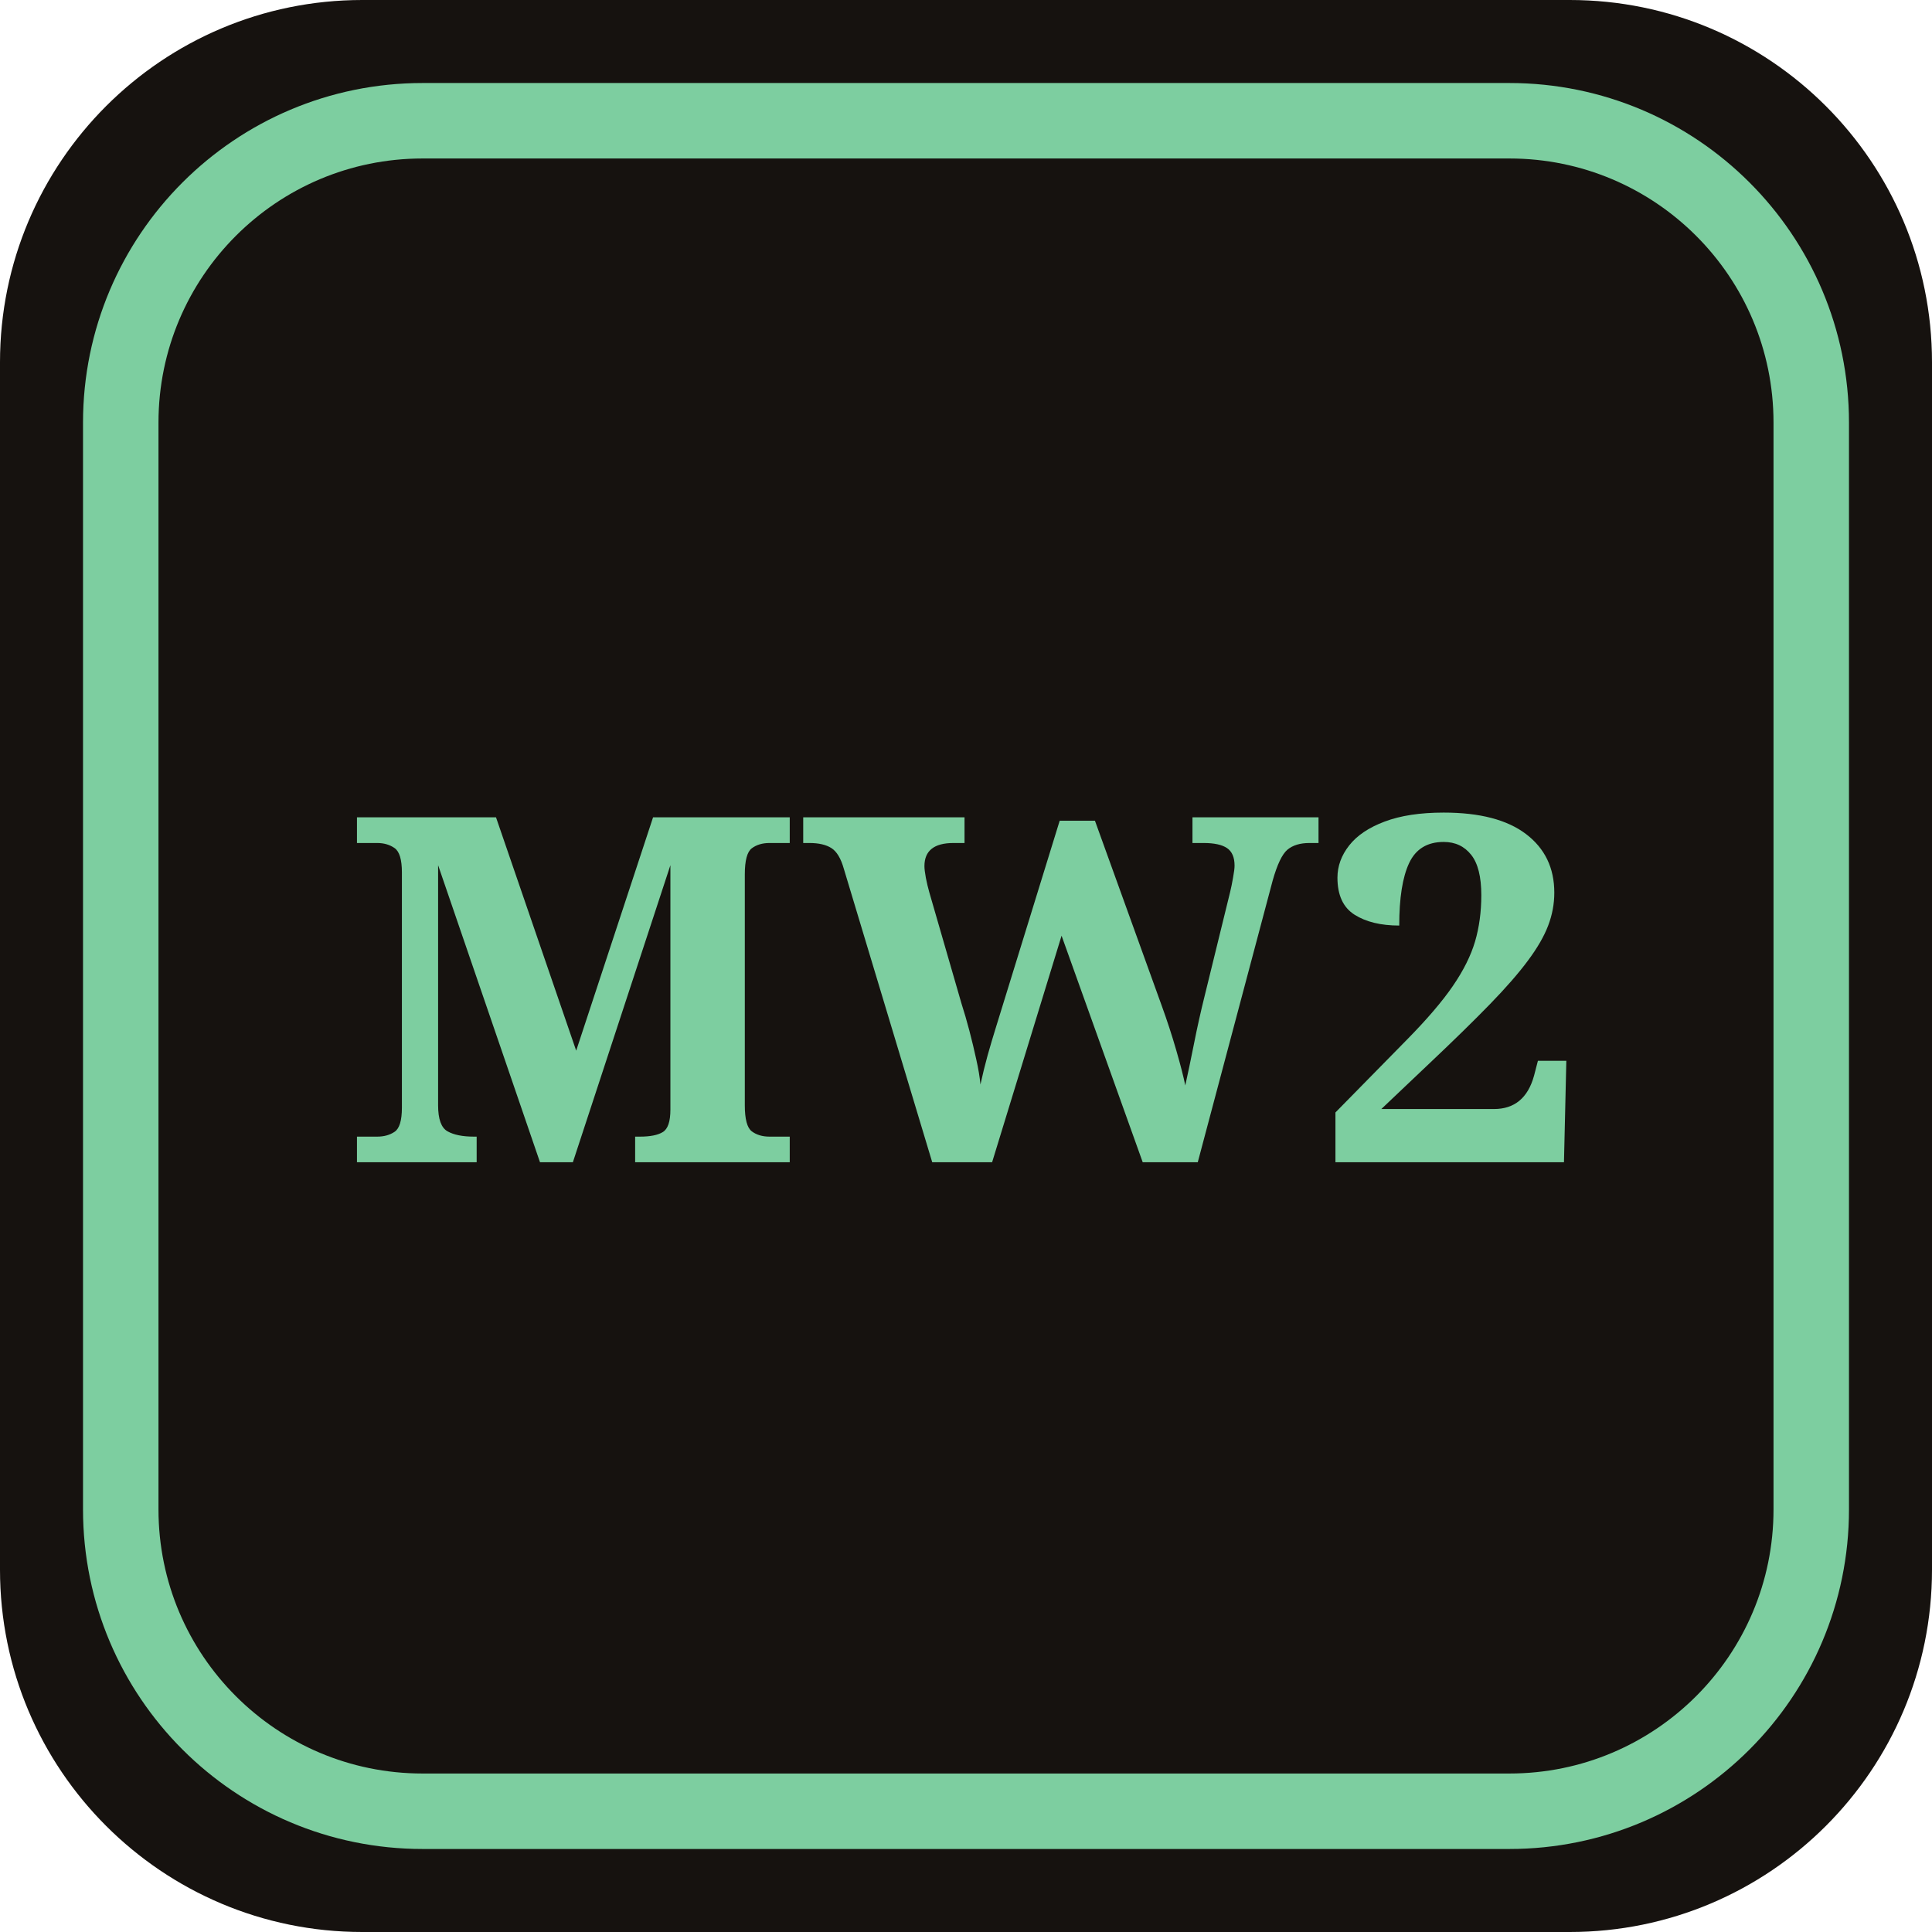
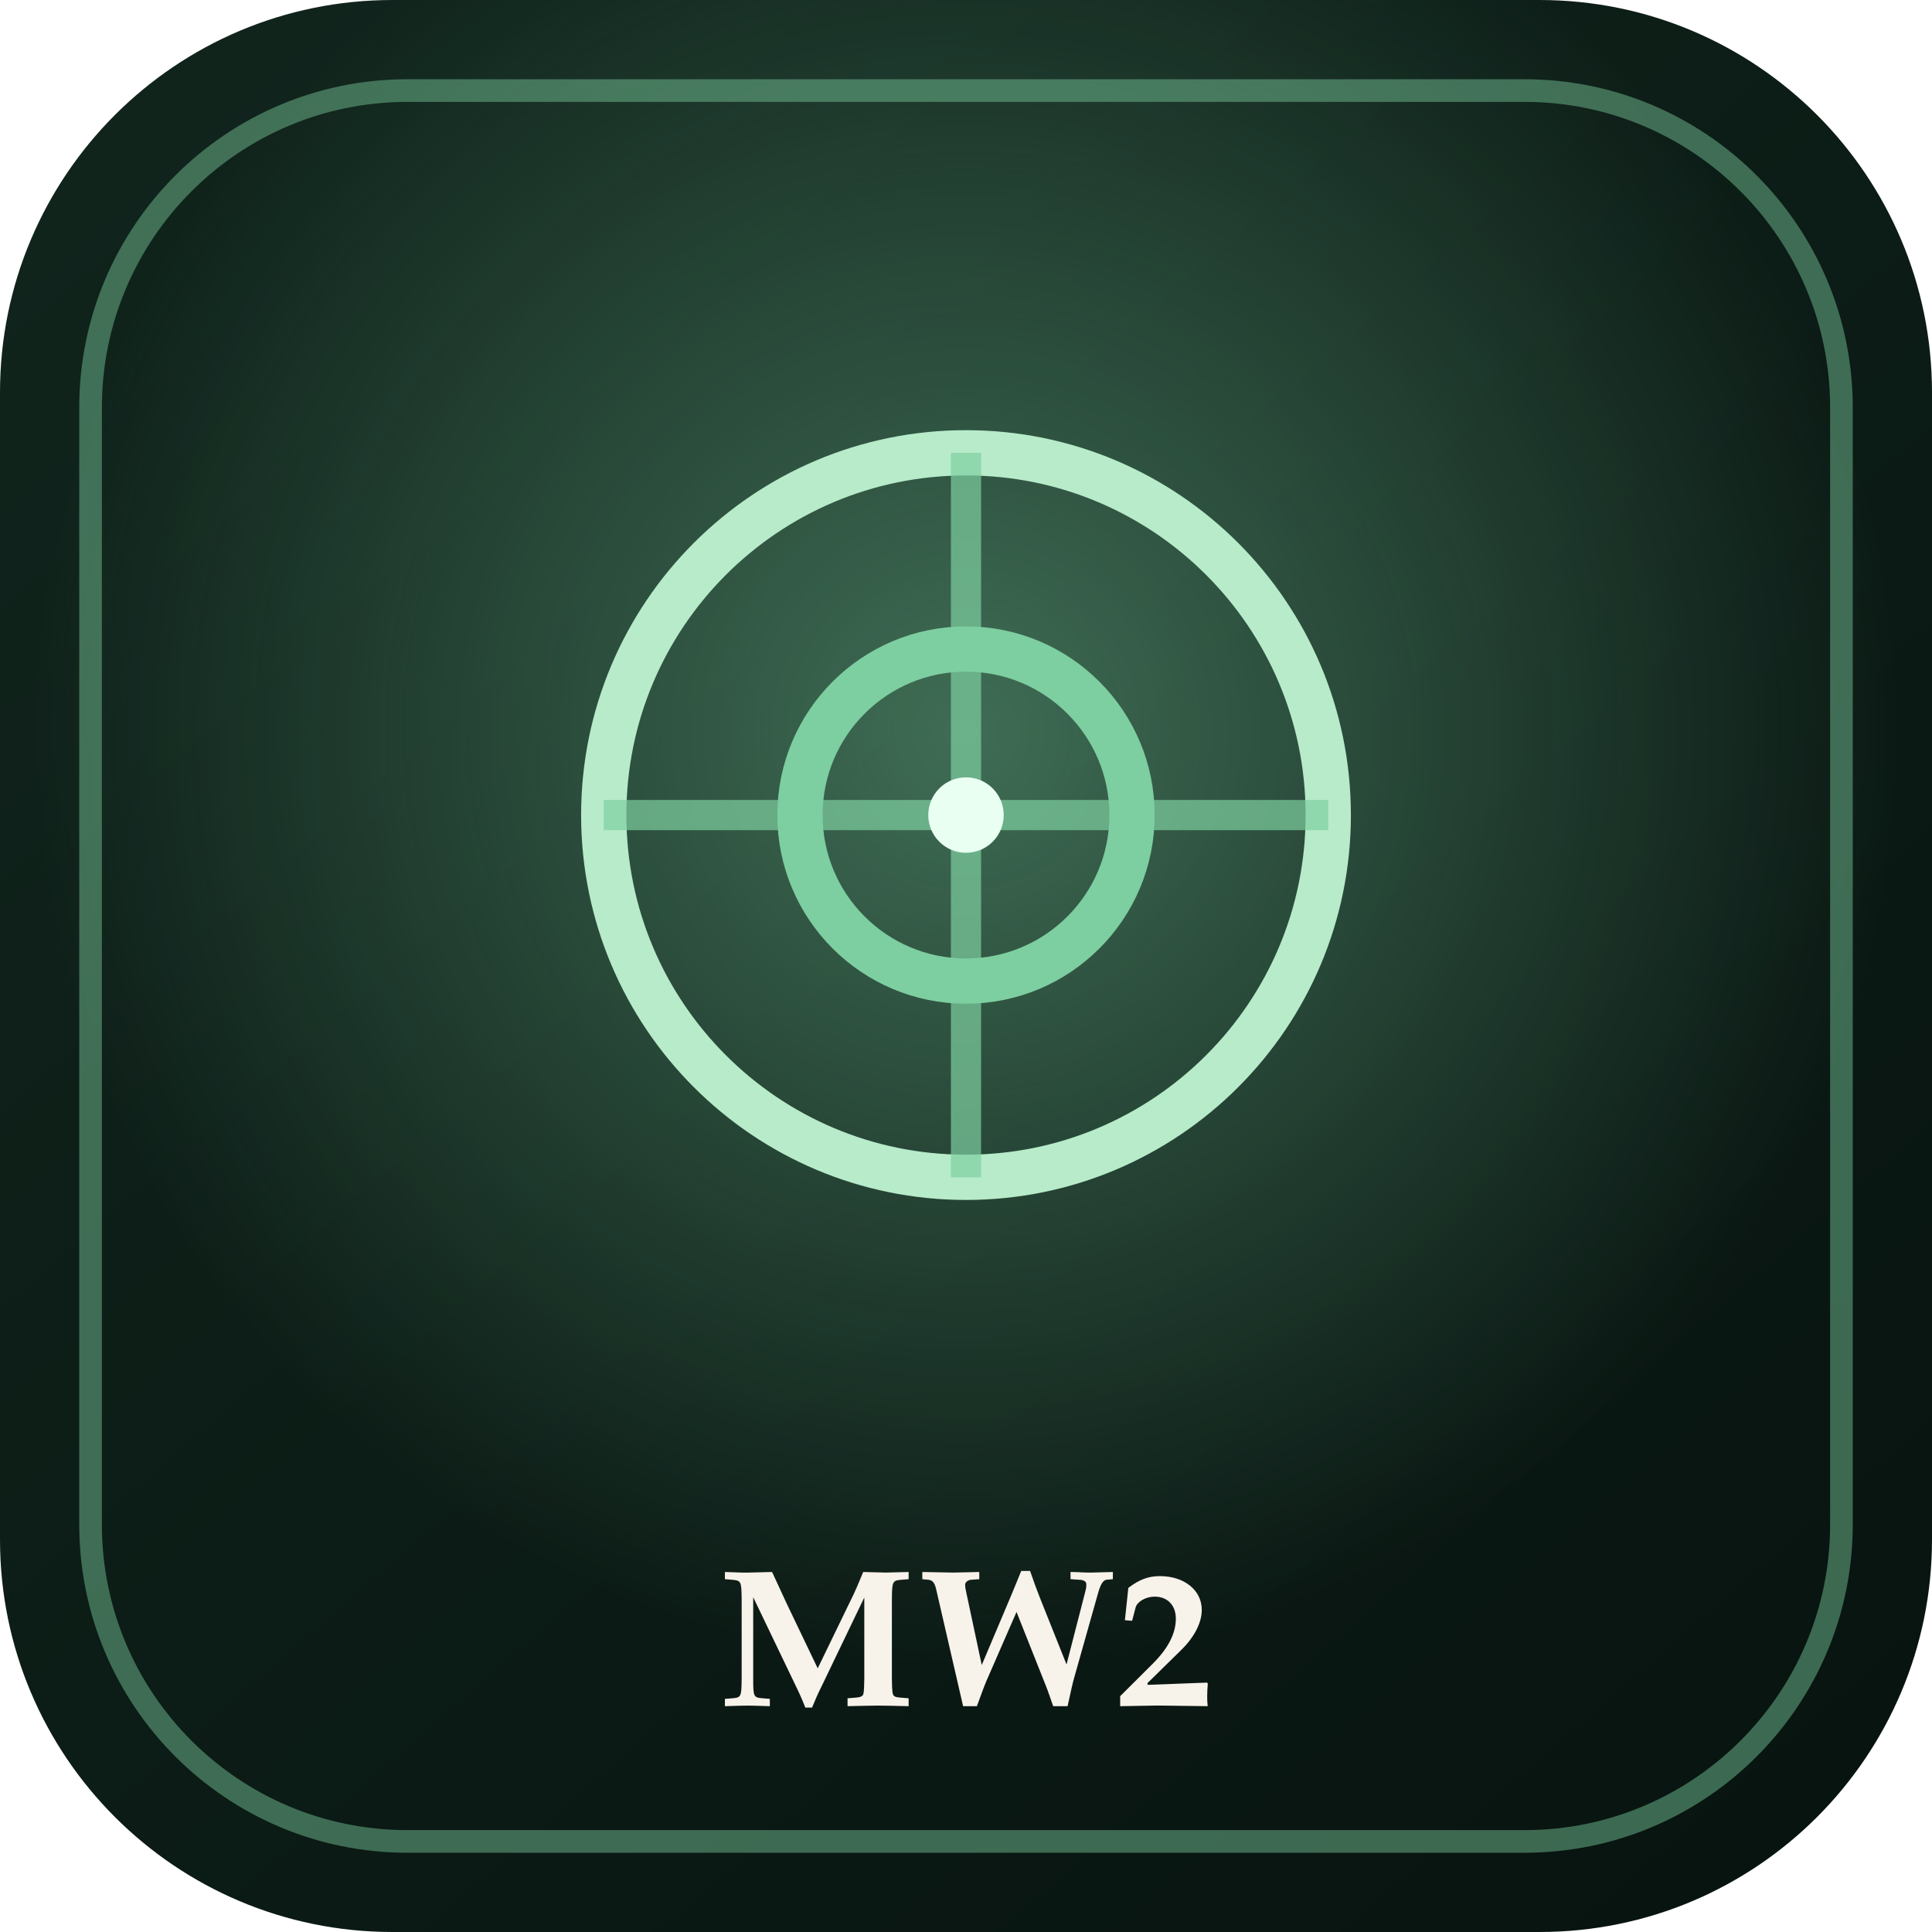
<svg xmlns="http://www.w3.org/2000/svg" viewBox="0 0 256 256">
-   <rect width="256" height="256" rx="48" fill="#16120f" />
-   <rect x="16" y="16" width="224" height="224" rx="40" fill="none" stroke="#7dcea0" stroke-width="10" />
-   <text x="128" y="154" text-anchor="middle" font-family="Georgia, serif" font-size="64" font-weight="700" fill="#7dcea0">MW2</text>
+   <defs>
+     <linearGradient id="bg" x1="24" y1="8" x2="232" y2="248" gradientUnits="userSpaceOnUse">
+       <stop stop-color="#10241c" />
+       <stop offset="1" stop-color="#081410" />
+     </linearGradient>
+     <radialGradient id="glow" cx="50%" cy="38%" r="48%">
+       <stop stop-color="#7dcea0" stop-opacity="0.45" />
+       <stop offset="1" stop-color="#7dcea0" stop-opacity="0" />
+     </radialGradient>
+   </defs>
+   <rect width="256" height="256" rx="52" fill="url(#bg)" />
+   <rect width="256" height="256" rx="52" fill="url(#glow)" />
+   <rect x="12" y="12" width="232" height="232" rx="42" fill="none" stroke="#7dcea0" stroke-opacity="0.45" stroke-width="3" />
+   <circle cx="128" cy="108" r="48" fill="none" stroke="#b7ebc9" stroke-width="6" />
+   <circle cx="128" cy="108" r="22" fill="none" stroke="#7dcea0" stroke-width="6" />
+   <path d="M128 60v96M80 108h96" stroke="#7dcea0" stroke-width="4" opacity=".7" />
+   <circle cx="128" cy="108" r="5" fill="#e9fff2" />
+   <text x="128" y="226" text-anchor="middle" font-family="Georgia, Palatino, serif" font-size="26" font-weight="700" fill="#f7f2ea">MW2</text>
</svg>
